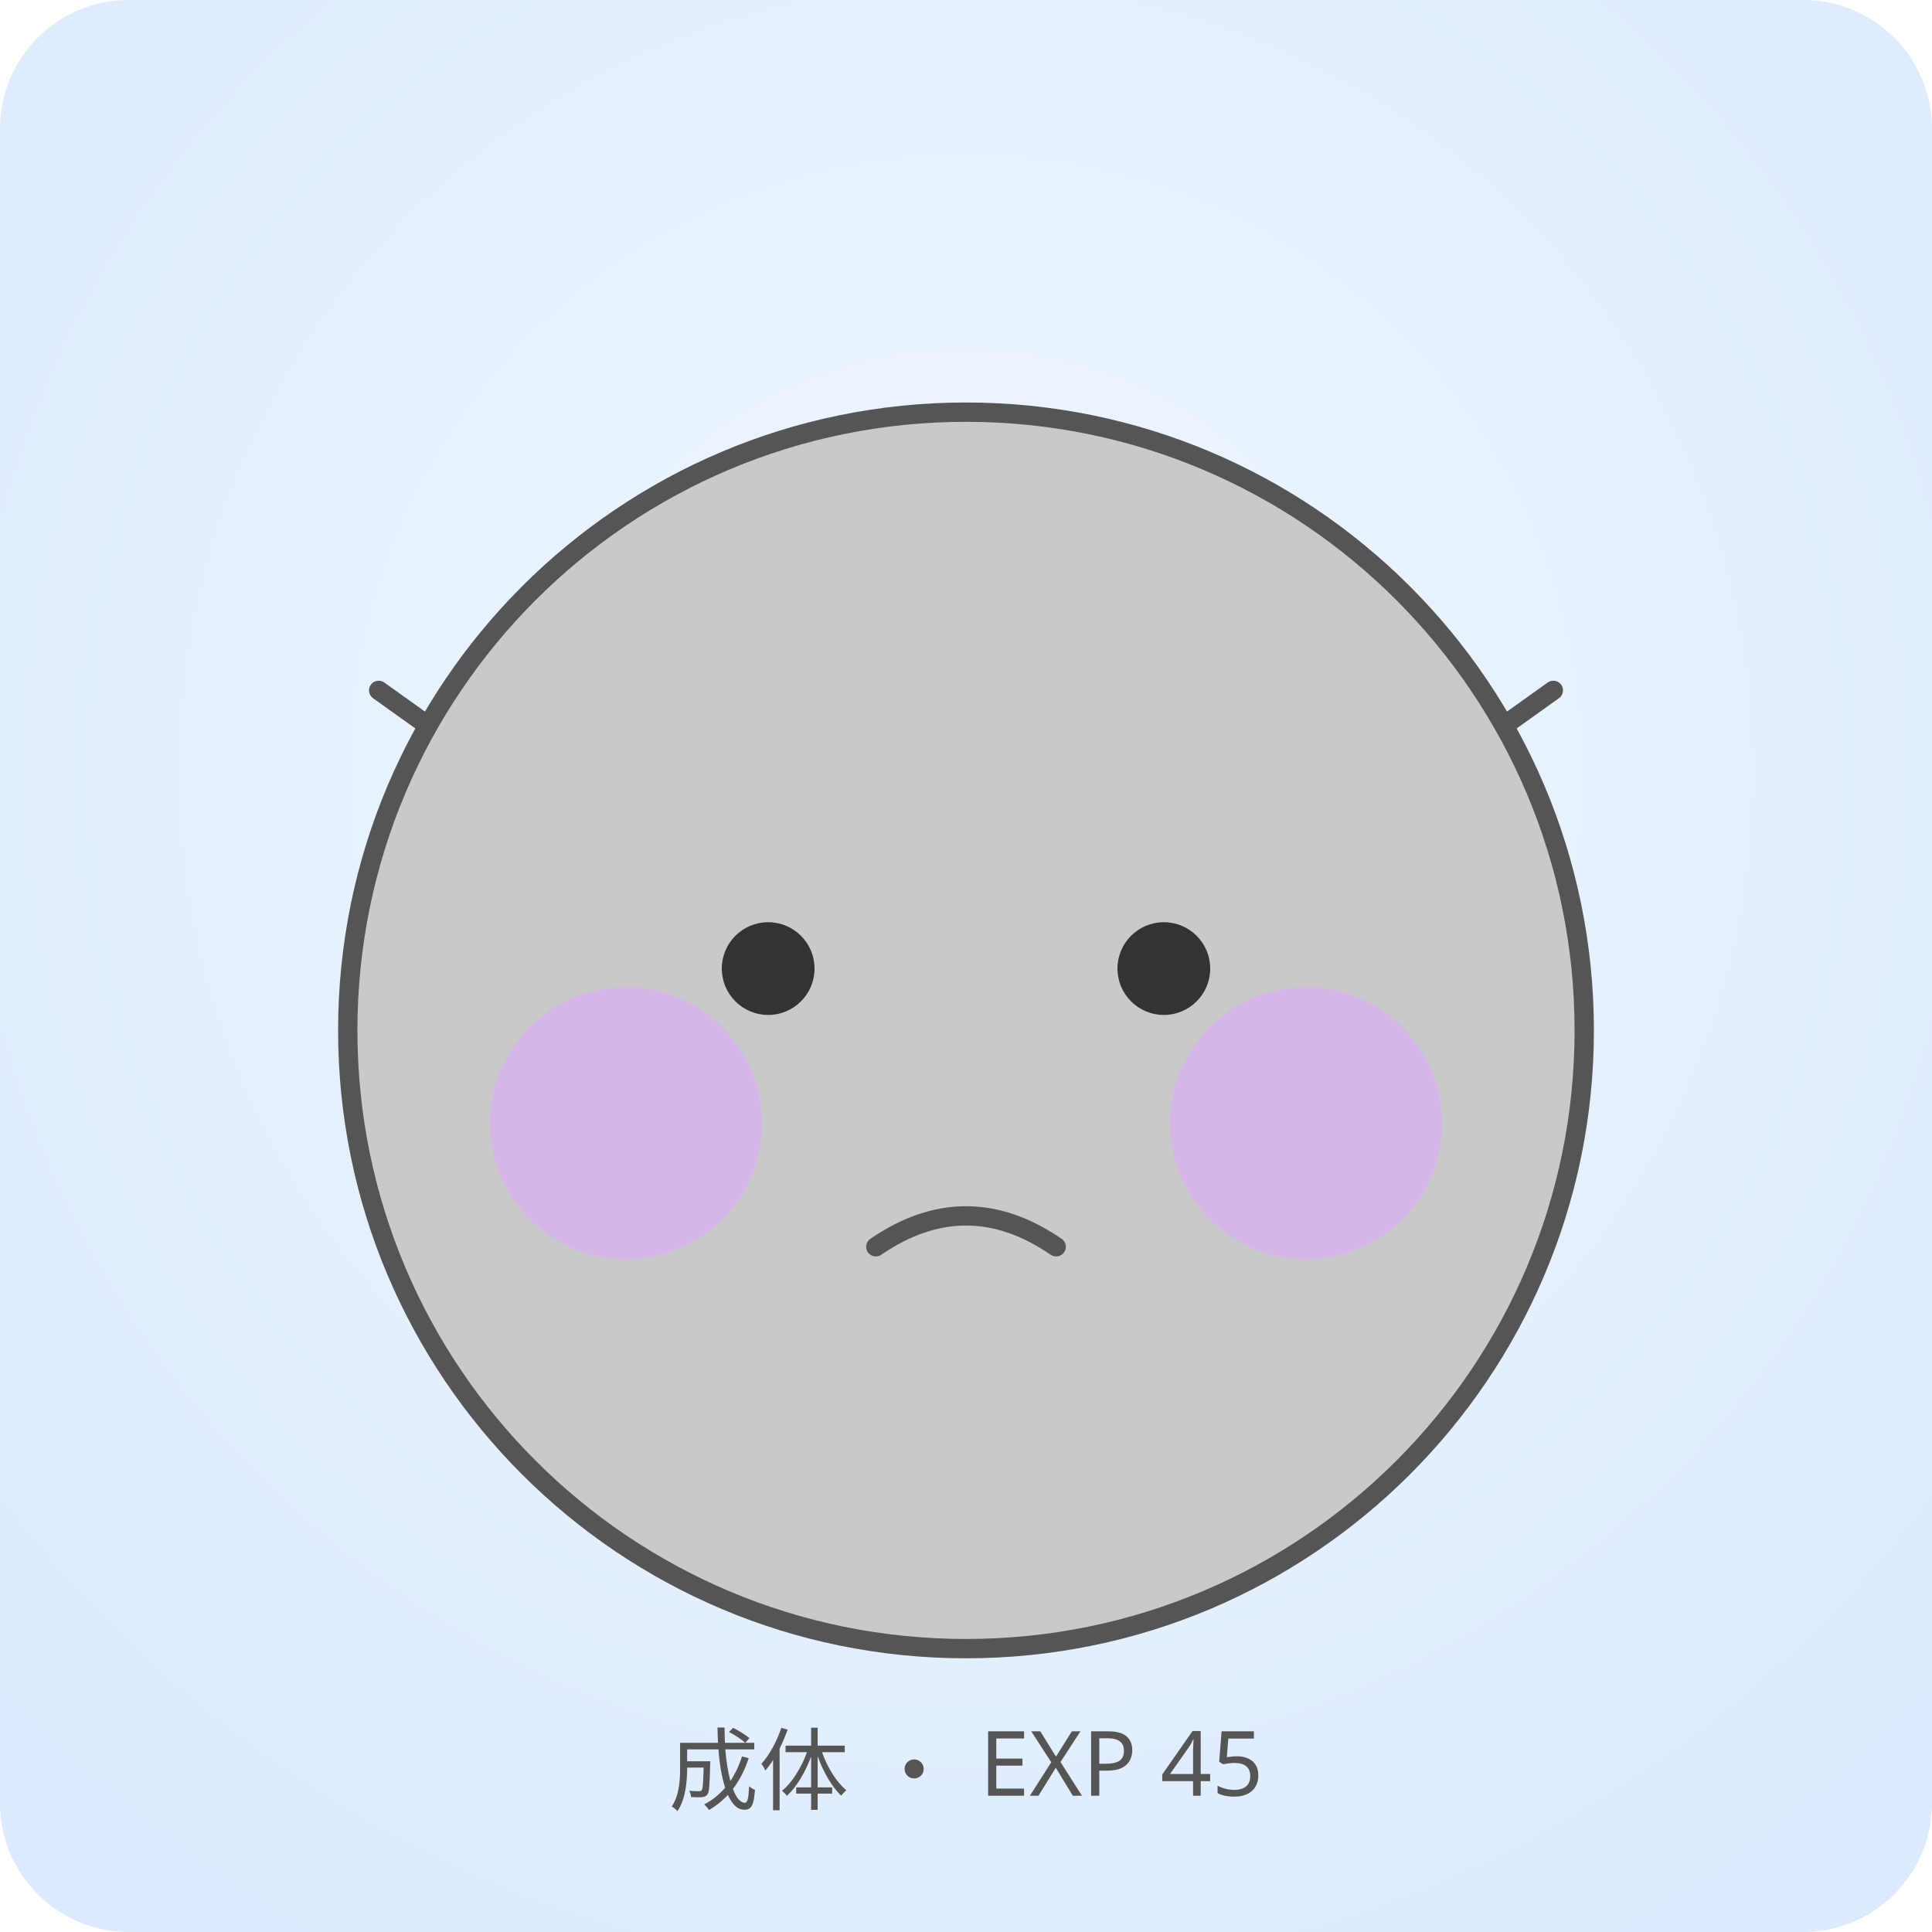
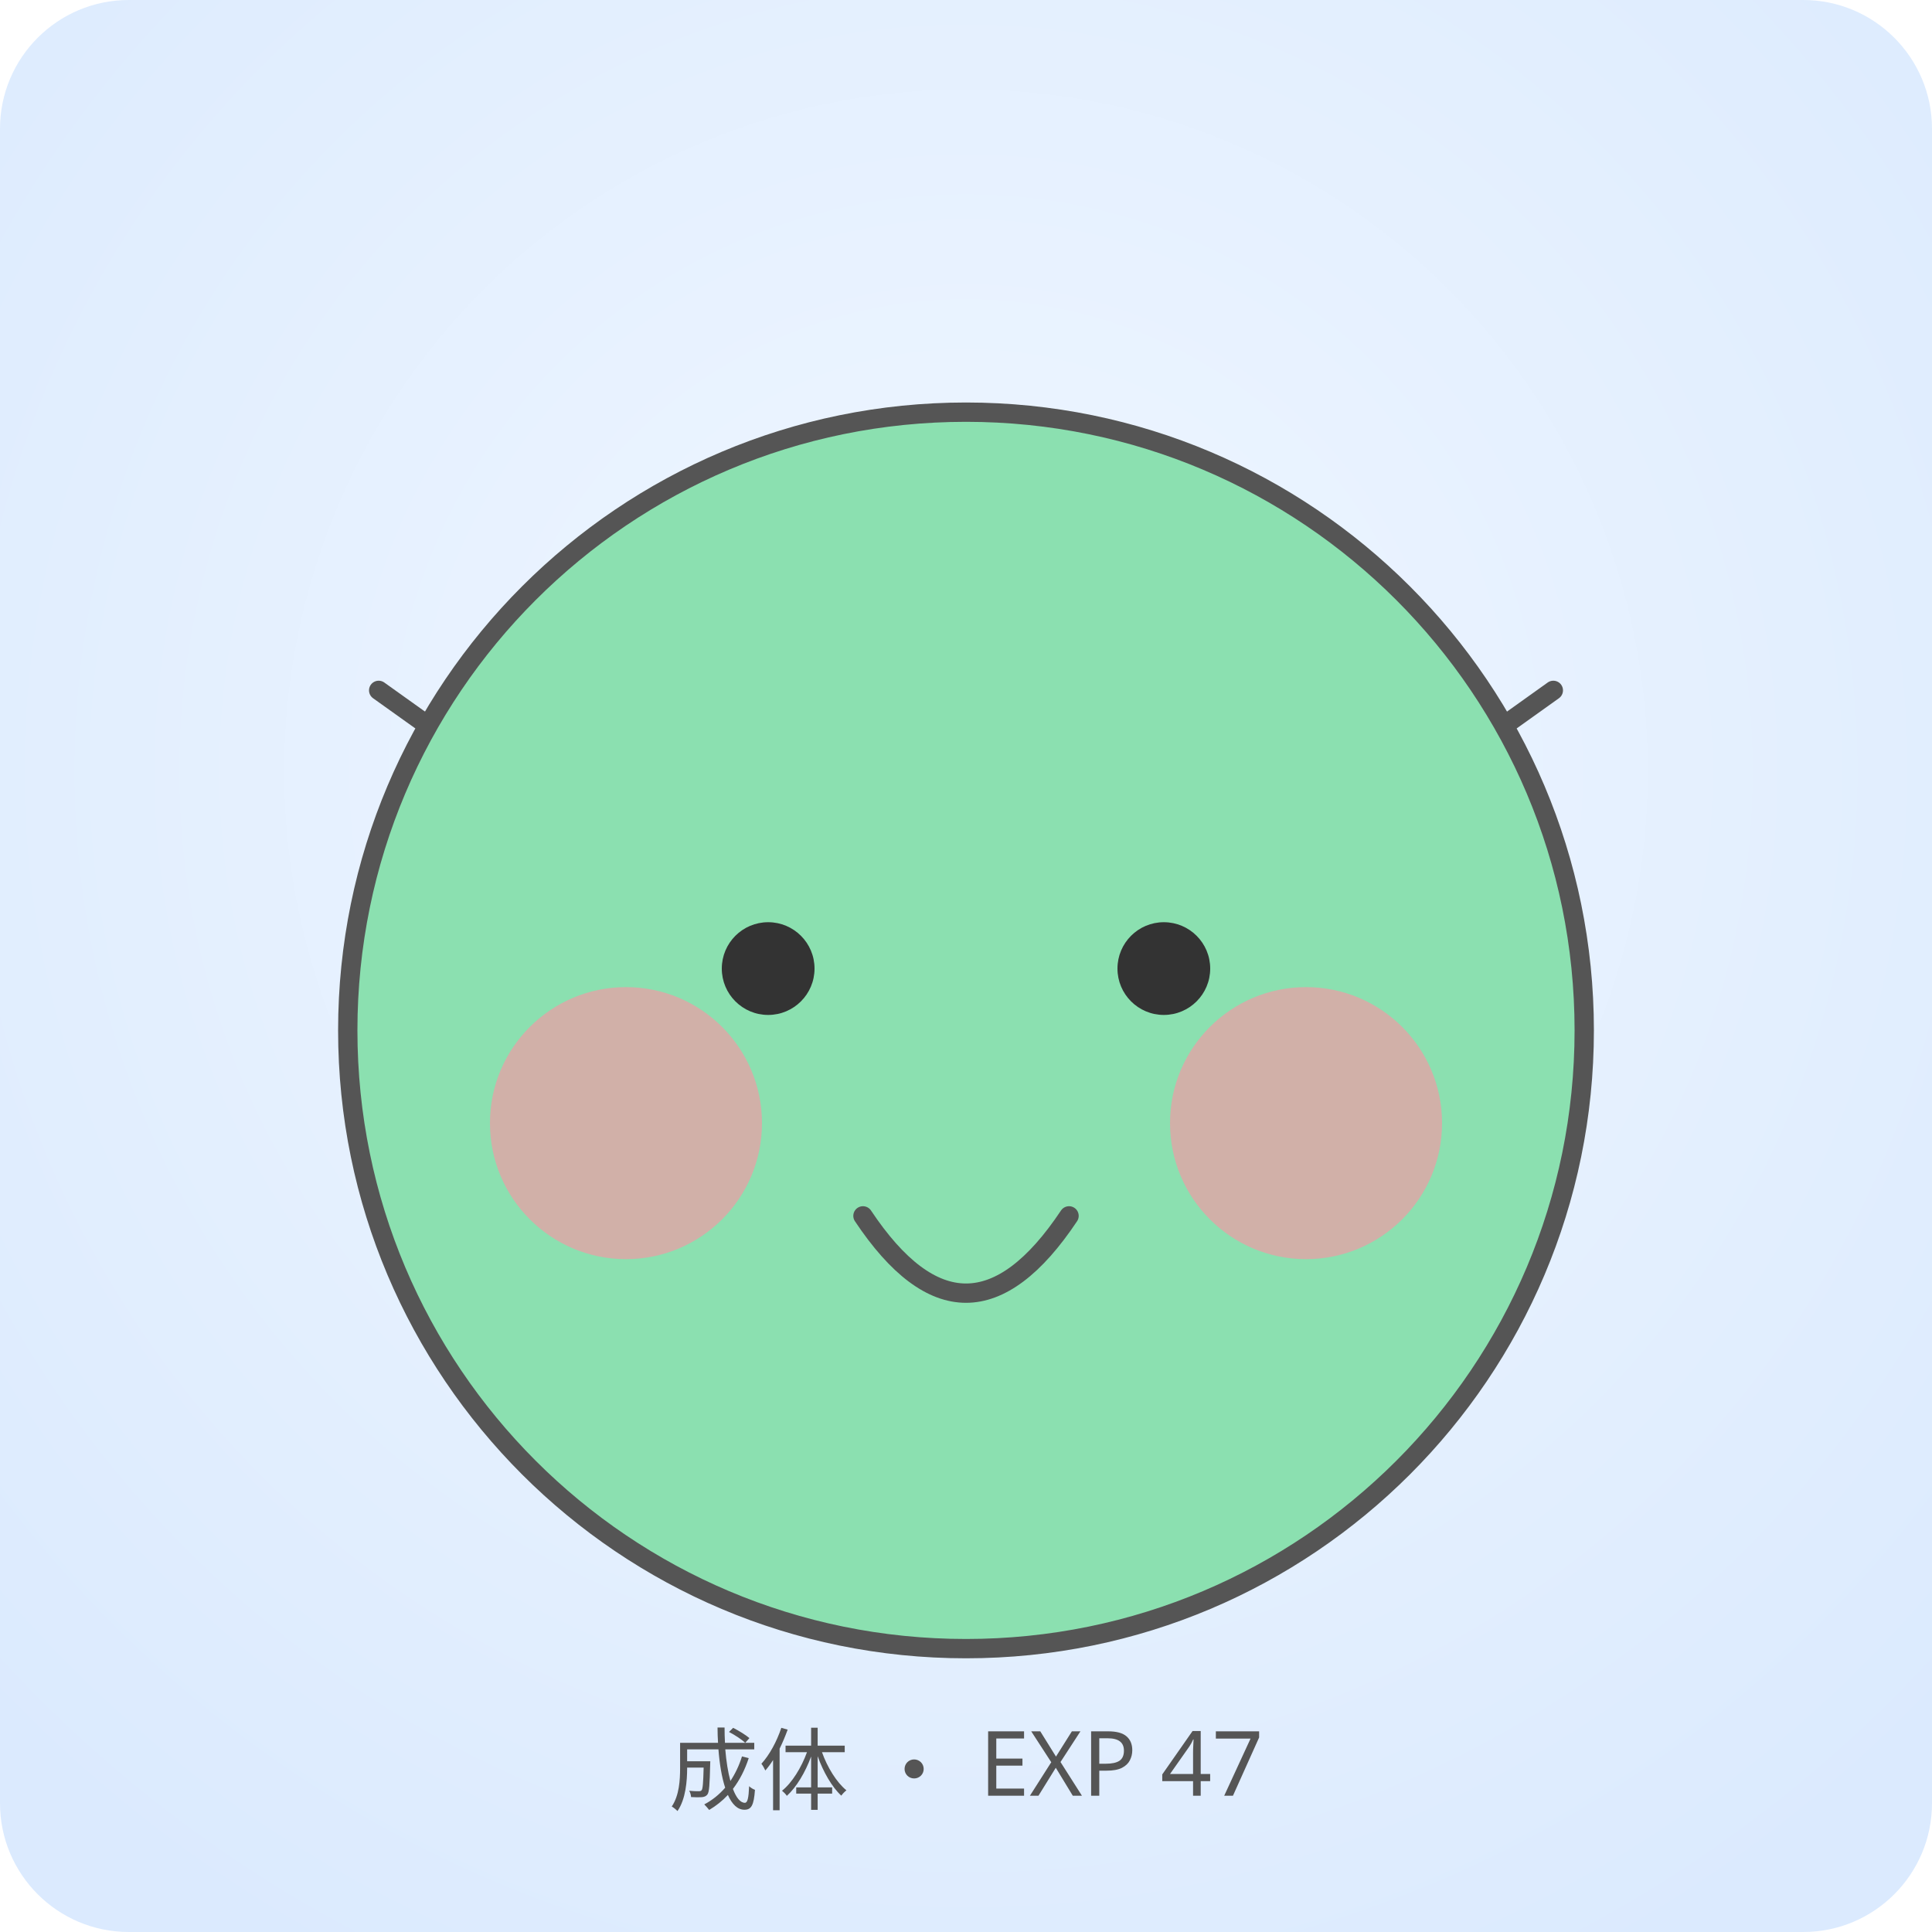
<svg xmlns="http://www.w3.org/2000/svg" viewBox="0 0 300 300" width="300" height="300">
  <defs>
    <radialGradient id="bg" cx="50%" cy="40%" r="70%">
      <stop offset="0%" stop-color="#f0f7ff" />
      <stop offset="100%" stop-color="#dbeafe" />
    </radialGradient>
  </defs>
  <rect width="300" height="300" rx="20" fill="url(#bg)" />
-   <circle cx="150" cy="73.6" r="8" fill="#c9c9c9" stroke="#555" stroke-width="2" />
+   <circle cx="150" cy="73.6" r="8" fill="#8be0b0" stroke="#555" stroke-width="2" />
  <path d="M 92.4 131.2 L 58.8 107.2" stroke="#555" stroke-width="3" stroke-linecap="round" />
  <path d="M 207.6 131.2 L 241.2 107.2" stroke="#555" stroke-width="3" stroke-linecap="round" />
-   <circle cx="150" cy="160" r="96" fill="#c9c9c9" stroke="#555" stroke-width="3" />
-   <circle cx="97.2" cy="174.4" r="21.12" fill="#e0aaff" opacity="0.6" />
-   <circle cx="202.8" cy="174.4" r="21.12" fill="#e0aaff" opacity="0.6" />
+   <circle cx="150" cy="160" r="96" fill="#8be0b0" stroke="#555" stroke-width="3" />
+   <circle cx="97.2" cy="174.4" r="21.12" fill="#ff8fa3" opacity="0.6" />
+   <circle cx="202.8" cy="174.4" r="21.12" fill="#ff8fa3" opacity="0.6" />
  <circle cx="119.28" cy="150.4" r="7.2" fill="#333" />
  <circle cx="180.72" cy="150.4" r="7.2" fill="#333" />
-   <path d="M 136 193.6 Q 150 184.0 164 193.6" stroke="#555" stroke-width="3" fill="none" stroke-linecap="round" />
-   <text x="150" y="280" text-anchor="middle" font-family="sans-serif" font-size="14" fill="#555">成体 ・ EXP 45</text>
+   <path d="M 134 188.8 Q 150 212.8 166 188.8" stroke="#555" stroke-width="3" fill="none" stroke-linecap="round" />
+   <text x="150" y="280" text-anchor="middle" font-family="sans-serif" font-size="14" fill="#555">成体 ・ EXP 47</text>
</svg>
